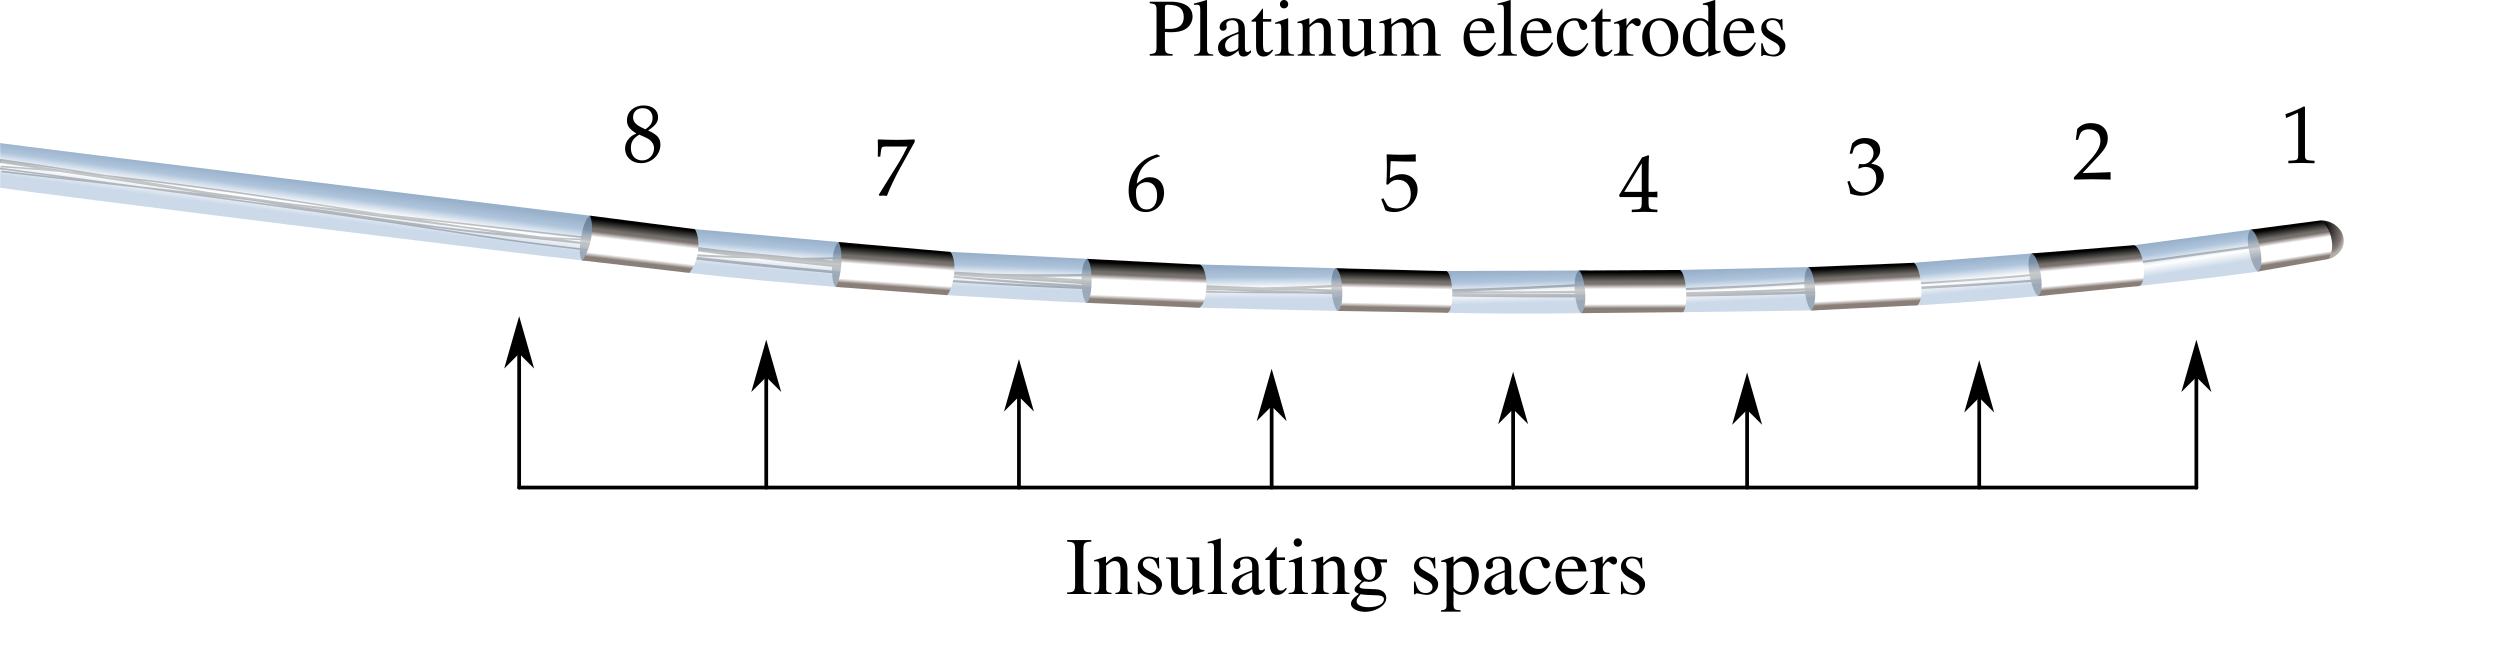
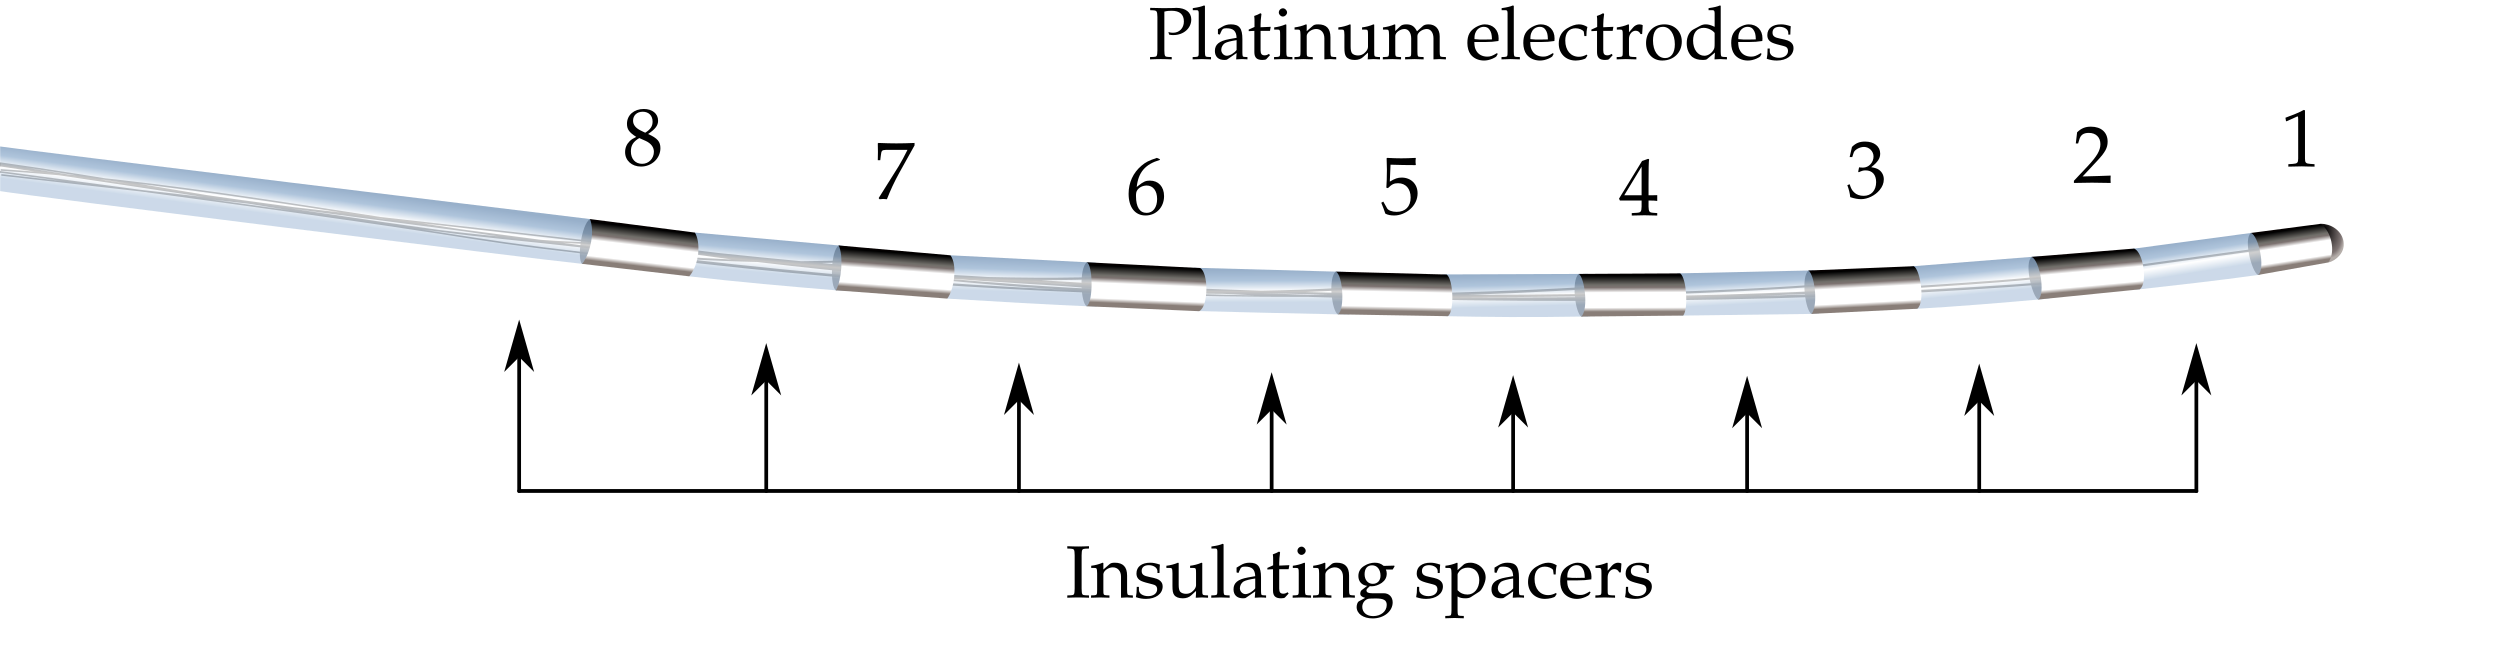
- <svg xmlns="http://www.w3.org/2000/svg" xmlns:ns2="http://www.openswatchbook.org/uri/2009/osb" xmlns:xlink="http://www.w3.org/1999/xlink" width="316.775pt" height="82.688pt" id="svg2" version="1.1">
+ <svg xmlns="http://www.w3.org/2000/svg" xmlns:ns2="http://www.openswatchbook.org/uri/2009/osb" xmlns:xlink="http://www.w3.org/1999/xlink" width="316.775pt" height="83.86pt" id="svg2" version="1.1">
  <defs id="defs4">
    <marker orient="auto" refY="0" refX="0" id="Arrow1Send" style="overflow:visible">
      <path id="path4357" d="M 0,0 5,-5 -12.5,0 5,5 0,0 Z" style="fill-rule:evenodd;stroke:#000000;stroke-width:1pt" transform="matrix(-0.2,0,0,-0.2,-1.2,0)" />
    </marker>
    <marker orient="auto" refY="0" refX="0" id="Arrow1Mend" style="overflow:visible">
      <path id="path4512" d="M 0,0 5,-5 -12.5,0 5,5 0,0 Z" style="fill-rule:evenodd;stroke:#000000;stroke-width:1pt" transform="matrix(-0.4,0,0,-0.4,-4,0)" />
    </marker>
    <marker orient="auto" refY="0" refX="0" id="Arrow1Lend" style="overflow:visible">
      <path id="path4506" d="M 0,0 5,-5 -12.5,0 5,5 0,0 Z" style="fill-rule:evenodd;stroke:#000000;stroke-width:1pt" transform="matrix(-0.8,0,0,-0.8,-10,0)" />
    </marker>
    <linearGradient id="linearGradient4208">
      <stop id="stop4222" offset="0" style="stop-color:#010000;stop-opacity:1" />
      <stop id="stop4220" offset="0.722" style="stop-color:#807675;stop-opacity:1" />
      <stop id="stop4216" offset="0.858" style="stop-color:#b6afab;stop-opacity:1" />
      <stop style="stop-color:#ada5a1;stop-opacity:1" offset="1" id="stop4212" />
    </linearGradient>
    <linearGradient xlink:href="#linearGradient4158" id="linearGradient4182" x1="89.014" y1="646.831" x2="102.036" y2="646.831" gradientUnits="userSpaceOnUse" />
    <linearGradient id="linearGradient4158" ns2:paint="solid">
      <stop style="stop-color:#363636;stop-opacity:1;" offset="0" id="stop4160" />
    </linearGradient>
    <linearGradient id="linearGradient3813" ns2:paint="gradient">
      <stop style="stop-color:#7091b6;stop-opacity:1;" offset="0" id="stop3815" />
      <stop id="stop3901" offset="0.25" style="stop-color:#90aece;stop-opacity:1;" />
      <stop id="stop3899" offset="0.5" style="stop-color:#ffffff;stop-opacity:1;" />
      <stop style="stop-color:#b8cbe0;stop-opacity:1;" offset="0.75" id="stop3905" />
      <stop style="stop-color:#b8cbe0;stop-opacity:1;" offset="1" id="stop3817" />
    </linearGradient>
    <linearGradient id="linearGradient4426" ns2:paint="gradient">
      <stop style="stop-color:#96b2d2;stop-opacity:0.822;" offset="0" id="stop4428" />
      <stop id="stop4430" offset="0.25" style="stop-color:#90adce;stop-opacity:0.63;" />
      <stop id="stop4432" offset="0.5" style="stop-color:#fbfcfd;stop-opacity:0.753;" />
      <stop style="stop-color:#b8cbe0;stop-opacity:0.651;" offset="0.75" id="stop4434" />
      <stop style="stop-color:#b8cbe0;stop-opacity:0.842;" offset="1" id="stop4436" />
    </linearGradient>
    <linearGradient id="linearGradient4439" ns2:paint="gradient">
      <stop style="stop-color:#96b2d2;stop-opacity:0.822;" offset="0" id="stop4441" />
      <stop id="stop4443" offset="0.25" style="stop-color:#90adce;stop-opacity:0.63;" />
      <stop id="stop4445" offset="0.5" style="stop-color:#fbfcfd;stop-opacity:0.753;" />
      <stop style="stop-color:#b8cbe0;stop-opacity:0.651;" offset="0.75" id="stop4447" />
      <stop style="stop-color:#b8cbe0;stop-opacity:0.842;" offset="1" id="stop4449" />
    </linearGradient>
    <linearGradient id="linearGradient4452" ns2:paint="gradient">
      <stop style="stop-color:#96b2d2;stop-opacity:0.822;" offset="0" id="stop4454" />
      <stop id="stop4456" offset="0.25" style="stop-color:#90adce;stop-opacity:0.63;" />
      <stop id="stop4458" offset="0.5" style="stop-color:#fbfcfd;stop-opacity:0.753;" />
      <stop style="stop-color:#b8cbe0;stop-opacity:0.651;" offset="0.75" id="stop4460" />
      <stop style="stop-color:#b8cbe0;stop-opacity:0.842;" offset="1" id="stop4462" />
    </linearGradient>
    <linearGradient id="linearGradient4465" ns2:paint="gradient">
      <stop style="stop-color:#96b2d2;stop-opacity:0.822;" offset="0" id="stop4467" />
      <stop id="stop4469" offset="0.25" style="stop-color:#90adce;stop-opacity:0.63;" />
      <stop id="stop4471" offset="0.5" style="stop-color:#fbfcfd;stop-opacity:0.753;" />
      <stop style="stop-color:#b8cbe0;stop-opacity:0.651;" offset="0.75" id="stop4473" />
      <stop style="stop-color:#b8cbe0;stop-opacity:0.842;" offset="1" id="stop4475" />
    </linearGradient>
    <linearGradient id="linearGradient4478" ns2:paint="gradient">
      <stop style="stop-color:#96b2d2;stop-opacity:0.822;" offset="0" id="stop4480" />
      <stop id="stop4482" offset="0.25" style="stop-color:#90adce;stop-opacity:0.63;" />
      <stop id="stop4484" offset="0.5" style="stop-color:#fbfcfd;stop-opacity:0.753;" />
      <stop style="stop-color:#b8cbe0;stop-opacity:0.651;" offset="0.75" id="stop4486" />
      <stop style="stop-color:#b8cbe0;stop-opacity:0.842;" offset="1" id="stop4488" />
    </linearGradient>
    <linearGradient id="linearGradient4491" ns2:paint="gradient">
      <stop style="stop-color:#96b2d2;stop-opacity:0.822;" offset="0" id="stop4493" />
      <stop id="stop4495" offset="0.25" style="stop-color:#90adce;stop-opacity:0.63;" />
      <stop id="stop4497" offset="0.5" style="stop-color:#fbfcfd;stop-opacity:0.753;" />
      <stop style="stop-color:#b8cbe0;stop-opacity:0.651;" offset="0.75" id="stop4499" />
      <stop style="stop-color:#b8cbe0;stop-opacity:0.842;" offset="1" id="stop4501" />
    </linearGradient>
    <linearGradient ns2:paint="gradient" id="linearGradient3911">
      <stop id="stop3913" offset="0" style="stop-color:#050000;stop-opacity:1" />
      <stop style="stop-color:#000000;stop-opacity:1" offset="0.048" id="stop3915" />
      <stop style="stop-color:#706e69;stop-opacity:1;" offset="0.263" id="stop3917" />
      <stop style="stop-color:#7d7371;stop-opacity:1;" offset="0.324" id="stop3919" />
      <stop style="stop-color:#ffffff;stop-opacity:1;" offset="0.445" id="stop3921" />
      <stop id="stop3923" offset="0.796" style="stop-color:#ffffff;stop-opacity:1;" />
      <stop style="stop-color:#897e78;stop-opacity:1;" offset="0.898" id="stop3927" />
      <stop id="stop3925" offset="1" style="stop-color:#897e78;stop-opacity:1;" />
    </linearGradient>
    <linearGradient ns2:paint="gradient" id="linearGradient4514">
      <stop id="stop4516" offset="0" style="stop-color:#050000;stop-opacity:1" />
      <stop style="stop-color:#000000;stop-opacity:1" offset="0.048" id="stop4518" />
      <stop style="stop-color:#706e69;stop-opacity:1;" offset="0.263" id="stop4520" />
      <stop style="stop-color:#7d7371;stop-opacity:1;" offset="0.324" id="stop4522" />
      <stop style="stop-color:#ffffff;stop-opacity:1;" offset="0.445" id="stop4524" />
      <stop id="stop4526" offset="0.796" style="stop-color:#ffffff;stop-opacity:1;" />
      <stop style="stop-color:#897e78;stop-opacity:1;" offset="0.898" id="stop4528" />
      <stop id="stop4530" offset="1" style="stop-color:#897e78;stop-opacity:1;" />
    </linearGradient>
    <linearGradient ns2:paint="gradient" id="linearGradient4533">
      <stop id="stop4535" offset="0" style="stop-color:#050000;stop-opacity:1" />
      <stop style="stop-color:#000000;stop-opacity:1" offset="0.048" id="stop4537" />
      <stop style="stop-color:#706e69;stop-opacity:1;" offset="0.263" id="stop4539" />
      <stop style="stop-color:#7d7371;stop-opacity:1;" offset="0.324" id="stop4541" />
      <stop style="stop-color:#ffffff;stop-opacity:1;" offset="0.445" id="stop4543" />
      <stop id="stop4545" offset="0.796" style="stop-color:#ffffff;stop-opacity:1;" />
      <stop style="stop-color:#897e78;stop-opacity:1;" offset="0.898" id="stop4547" />
      <stop id="stop4549" offset="1" style="stop-color:#897e78;stop-opacity:1;" />
    </linearGradient>
    <linearGradient ns2:paint="gradient" id="linearGradient4552">
      <stop id="stop4554" offset="0" style="stop-color:#050000;stop-opacity:1" />
      <stop style="stop-color:#000000;stop-opacity:1" offset="0.048" id="stop4556" />
      <stop style="stop-color:#706e69;stop-opacity:1;" offset="0.263" id="stop4558" />
      <stop style="stop-color:#7d7371;stop-opacity:1;" offset="0.324" id="stop4560" />
      <stop style="stop-color:#ffffff;stop-opacity:1;" offset="0.445" id="stop4562" />
      <stop id="stop4564" offset="0.796" style="stop-color:#ffffff;stop-opacity:1;" />
      <stop style="stop-color:#897e78;stop-opacity:1;" offset="0.898" id="stop4566" />
      <stop id="stop4568" offset="1" style="stop-color:#897e78;stop-opacity:1;" />
    </linearGradient>
    <linearGradient ns2:paint="gradient" id="linearGradient4571">
      <stop id="stop4573" offset="0" style="stop-color:#050000;stop-opacity:1" />
      <stop style="stop-color:#000000;stop-opacity:1" offset="0.048" id="stop4575" />
      <stop style="stop-color:#706e69;stop-opacity:1;" offset="0.263" id="stop4577" />
      <stop style="stop-color:#7d7371;stop-opacity:1;" offset="0.324" id="stop4579" />
      <stop style="stop-color:#ffffff;stop-opacity:1;" offset="0.445" id="stop4581" />
      <stop id="stop4583" offset="0.796" style="stop-color:#ffffff;stop-opacity:1;" />
      <stop style="stop-color:#897e78;stop-opacity:1;" offset="0.898" id="stop4585" />
      <stop id="stop4587" offset="1" style="stop-color:#897e78;stop-opacity:1;" />
    </linearGradient>
    <linearGradient id="linearGradient4590" ns2:paint="gradient">
      <stop style="stop-color:#96b2d2;stop-opacity:0.822;" offset="0" id="stop4592" />
      <stop id="stop4594" offset="0.25" style="stop-color:#90adce;stop-opacity:0.63;" />
      <stop id="stop4596" offset="0.5" style="stop-color:#fbfcfd;stop-opacity:0.753;" />
      <stop style="stop-color:#b8cbe0;stop-opacity:0.651;" offset="0.75" id="stop4598" />
      <stop style="stop-color:#b8cbe0;stop-opacity:0.842;" offset="1" id="stop4600" />
    </linearGradient>
    <linearGradient ns2:paint="gradient" id="linearGradient4603">
      <stop id="stop4605" offset="0" style="stop-color:#050000;stop-opacity:1" />
      <stop style="stop-color:#000000;stop-opacity:1" offset="0.048" id="stop4607" />
      <stop style="stop-color:#706e69;stop-opacity:1;" offset="0.263" id="stop4609" />
      <stop style="stop-color:#7d7371;stop-opacity:1;" offset="0.324" id="stop4611" />
      <stop style="stop-color:#ffffff;stop-opacity:1;" offset="0.445" id="stop4613" />
      <stop id="stop4615" offset="0.796" style="stop-color:#ffffff;stop-opacity:1;" />
      <stop style="stop-color:#897e78;stop-opacity:1;" offset="0.898" id="stop4617" />
      <stop id="stop4619" offset="1" style="stop-color:#897e78;stop-opacity:1;" />
    </linearGradient>
    <linearGradient ns2:paint="gradient" id="linearGradient4622">
      <stop id="stop4624" offset="0" style="stop-color:#050000;stop-opacity:1" />
      <stop style="stop-color:#000000;stop-opacity:1" offset="0.048" id="stop4626" />
      <stop style="stop-color:#706e69;stop-opacity:1;" offset="0.263" id="stop4628" />
      <stop style="stop-color:#7d7371;stop-opacity:1;" offset="0.324" id="stop4630" />
      <stop style="stop-color:#ffffff;stop-opacity:1;" offset="0.445" id="stop4632" />
      <stop id="stop4634" offset="0.796" style="stop-color:#ffffff;stop-opacity:1;" />
      <stop style="stop-color:#897e78;stop-opacity:1;" offset="0.898" id="stop4636" />
      <stop id="stop4638" offset="1" style="stop-color:#897e78;stop-opacity:1;" />
    </linearGradient>
    <linearGradient ns2:paint="gradient" id="linearGradient4641">
      <stop id="stop4643" offset="0" style="stop-color:#050000;stop-opacity:1" />
      <stop style="stop-color:#000000;stop-opacity:1" offset="0.048" id="stop4645" />
      <stop style="stop-color:#706e69;stop-opacity:1;" offset="0.263" id="stop4647" />
      <stop style="stop-color:#7d7371;stop-opacity:1;" offset="0.324" id="stop4649" />
      <stop style="stop-color:#ffffff;stop-opacity:1;" offset="0.445" id="stop4651" />
      <stop id="stop4653" offset="0.796" style="stop-color:#ffffff;stop-opacity:1;" />
      <stop style="stop-color:#897e78;stop-opacity:1;" offset="0.898" id="stop4655" />
      <stop id="stop4657" offset="1" style="stop-color:#897e78;stop-opacity:1;" />
    </linearGradient>
    <linearGradient id="linearGradient4660" ns2:paint="gradient">
      <stop style="stop-color:#96b2d2;stop-opacity:0.822;" offset="0" id="stop4662" />
      <stop id="stop4664" offset="0.25" style="stop-color:#90adce;stop-opacity:0.63;" />
      <stop id="stop4666" offset="0.5" style="stop-color:#fbfcfd;stop-opacity:0.753;" />
      <stop style="stop-color:#b8cbe0;stop-opacity:0.651;" offset="0.75" id="stop4668" />
      <stop style="stop-color:#b8cbe0;stop-opacity:0.842;" offset="1" id="stop4670" />
    </linearGradient>
    <linearGradient id="linearGradient4673" ns2:paint="gradient">
      <stop style="stop-color:#96b2d2;stop-opacity:0.822;" offset="0" id="stop4675" />
      <stop id="stop4677" offset="0.25" style="stop-color:#90adce;stop-opacity:0.63;" />
      <stop id="stop4679" offset="0.5" style="stop-color:#fbfcfd;stop-opacity:0.753;" />
      <stop style="stop-color:#b8cbe0;stop-opacity:0.651;" offset="0.75" id="stop4681" />
      <stop style="stop-color:#b8cbe0;stop-opacity:0.842;" offset="1" id="stop4683" />
    </linearGradient>
    <linearGradient id="linearGradient4686" ns2:paint="gradient">
      <stop style="stop-color:#96b2d2;stop-opacity:0.822;" offset="0" id="stop4688" />
      <stop id="stop4690" offset="0.25" style="stop-color:#90adce;stop-opacity:0.63;" />
      <stop id="stop4692" offset="0.5" style="stop-color:#fbfcfd;stop-opacity:0.753;" />
      <stop style="stop-color:#b8cbe0;stop-opacity:0.651;" offset="0.75" id="stop4694" />
      <stop style="stop-color:#b8cbe0;stop-opacity:0.842;" offset="1" id="stop4696" />
    </linearGradient>
    <linearGradient id="linearGradient4699" ns2:paint="gradient">
      <stop style="stop-color:#96b2d2;stop-opacity:0.822;" offset="0" id="stop4701" />
      <stop id="stop4703" offset="0.25" style="stop-color:#90adce;stop-opacity:0.63;" />
      <stop id="stop4705" offset="0.5" style="stop-color:#fbfcfd;stop-opacity:0.753;" />
      <stop style="stop-color:#b8cbe0;stop-opacity:0.651;" offset="0.75" id="stop4707" />
      <stop style="stop-color:#b8cbe0;stop-opacity:0.842;" offset="1" id="stop4709" />
    </linearGradient>
    <linearGradient id="linearGradient4712" ns2:paint="gradient">
      <stop style="stop-color:#96b2d2;stop-opacity:0.822;" offset="0" id="stop4714" />
      <stop id="stop4716" offset="0.25" style="stop-color:#90adce;stop-opacity:0.63;" />
      <stop id="stop4718" offset="0.5" style="stop-color:#fbfcfd;stop-opacity:0.753;" />
      <stop style="stop-color:#b8cbe0;stop-opacity:0.651;" offset="0.75" id="stop4720" />
      <stop style="stop-color:#b8cbe0;stop-opacity:0.842;" offset="1" id="stop4722" />
    </linearGradient>
    <linearGradient id="linearGradient4725" ns2:paint="gradient">
      <stop style="stop-color:#96b2d2;stop-opacity:0.822;" offset="0" id="stop4727" />
      <stop id="stop4729" offset="0.25" style="stop-color:#90adce;stop-opacity:0.63;" />
      <stop id="stop4731" offset="0.5" style="stop-color:#fbfcfd;stop-opacity:0.753;" />
      <stop style="stop-color:#b8cbe0;stop-opacity:0.651;" offset="0.75" id="stop4733" />
      <stop style="stop-color:#b8cbe0;stop-opacity:0.842;" offset="1" id="stop4735" />
    </linearGradient>
    <linearGradient xlink:href="#linearGradient4158" id="linearGradient4284" gradientUnits="userSpaceOnUse" gradientTransform="translate(97.96726,-221.2507)" x1="89.014" y1="646.831" x2="102.036" y2="646.831" />
    <linearGradient xlink:href="#linearGradient3813" id="linearGradient4286" gradientUnits="userSpaceOnUse" gradientTransform="translate(97.96726,-221.2507)" x1="155.832" y1="596.522" x2="167.53" y2="614.29" />
    <linearGradient xlink:href="#linearGradient3813" id="linearGradient4288" gradientUnits="userSpaceOnUse" gradientTransform="translate(97.96726,-221.2507)" x1="246.212" y1="536.044" x2="258.588" y2="552.72" />
    <linearGradient xlink:href="#linearGradient3813" id="linearGradient4290" gradientUnits="userSpaceOnUse" gradientTransform="translate(97.96726,-221.2507)" x1="332.441" y1="473.617" x2="345.183" y2="489.396" />
    <linearGradient xlink:href="#linearGradient3813" id="linearGradient4292" gradientUnits="userSpaceOnUse" gradientTransform="translate(97.96726,-221.2507)" x1="416.954" y1="408.567" x2="430.06" y2="424.043" />
    <linearGradient xlink:href="#linearGradient3813" id="linearGradient4294" gradientUnits="userSpaceOnUse" gradientTransform="translate(97.96726,-221.2507)" x1="491.907" y1="347.173" x2="505.392" y2="362.219" />
    <linearGradient xlink:href="#linearGradient3813" id="linearGradient4296" gradientUnits="userSpaceOnUse" gradientTransform="translate(97.96726,-221.2507)" x1="566.55" y1="281.071" x2="580.972" y2="295.563" />
    <linearGradient xlink:href="#linearGradient3813" id="linearGradient4298" gradientUnits="userSpaceOnUse" gradientTransform="translate(97.96726,-221.2507)" x1="72.094" y1="647.772" x2="82.875" y2="665.858" />
    <linearGradient xlink:href="#linearGradient3911" id="linearGradient4300" gradientUnits="userSpaceOnUse" gradientTransform="translate(97.96726,-221.2507)" x1="109.403" y1="625.632" x2="120.426" y2="643.752" />
    <linearGradient xlink:href="#linearGradient3911" id="linearGradient4302" gradientUnits="userSpaceOnUse" gradientTransform="translate(97.96726,-221.2507)" x1="201.978" y1="566.431" x2="213.666" y2="583.672" />
    <linearGradient xlink:href="#linearGradient3911" id="linearGradient4304" gradientUnits="userSpaceOnUse" gradientTransform="translate(97.96726,-221.2507)" x1="290.608" y1="504.406" x2="302.731" y2="520.982" />
    <linearGradient xlink:href="#linearGradient3911" id="linearGradient4306" gradientUnits="userSpaceOnUse" gradientTransform="translate(97.96726,-221.2507)" x1="375.879" y1="440.843" x2="387.941" y2="456.615" />
    <linearGradient xlink:href="#linearGradient3911" id="linearGradient4308" gradientUnits="userSpaceOnUse" gradientTransform="translate(97.96726,-221.2507)" x1="530.573" y1="314.083" x2="544.172" y2="329.199" />
    <linearGradient xlink:href="#linearGradient3813" id="linearGradient4310" gradientUnits="userSpaceOnUse" gradientTransform="translate(97.96726,-221.2507)" x1="634.738" y1="213.755" x2="649.666" y2="226.925" />
    <linearGradient xlink:href="#linearGradient3911" id="linearGradient4312" gradientUnits="userSpaceOnUse" gradientTransform="translate(97.96726,-221.2507)" x1="602.997" y1="246.251" x2="616.858" y2="260.387" />
    <radialGradient xlink:href="#linearGradient4208" id="radialGradient4314" gradientUnits="userSpaceOnUse" gradientTransform="matrix(1.650862,0.5473427,-0.7362564,0.3785827,-536.8136,-450.3512)" cx="778.039" cy="-41.216" fx="778.039" fy="-41.216" r="7.852" />
    <linearGradient xlink:href="#linearGradient3911" id="linearGradient4316" gradientUnits="userSpaceOnUse" gradientTransform="translate(97.96726,-221.2507)" x1="662.874" y1="183.627" x2="677.223" y2="196.388" />
    <linearGradient xlink:href="#linearGradient3911" id="linearGradient4318" gradientUnits="userSpaceOnUse" gradientTransform="translate(97.96726,-221.2507)" x1="455.941" y1="377.018" x2="468.495" y2="392.611" />
    <linearGradient xlink:href="#linearGradient3813" id="linearGradient4320" gradientUnits="userSpaceOnUse" gradientTransform="translate(97.96726,-221.2507)" x1="-317.479" y1="801.061" x2="-311.446" y2="821.54" />
    <linearGradient xlink:href="#linearGradient3813" id="linearGradient4322" gradientUnits="userSpaceOnUse" gradientTransform="translate(97.96726,-221.2507)" x1="-231.022" y1="773.877" x2="-224.474" y2="793.45" />
    <linearGradient xlink:href="#linearGradient3813" id="linearGradient4324" gradientUnits="userSpaceOnUse" gradientTransform="translate(97.96726,-221.2507)" x1="-130.683" y1="739.326" x2="-123.604" y2="759.228" />
    <linearGradient xlink:href="#linearGradient3813" id="linearGradient4326" gradientUnits="userSpaceOnUse" gradientTransform="translate(97.96726,-221.2507)" x1="-69.718" y1="715.972" x2="-61.524" y2="735.076" />
    <linearGradient xlink:href="#linearGradient3813" id="linearGradient4328" gradientUnits="userSpaceOnUse" gradientTransform="translate(97.96726,-221.2507)" x1="-17.434" y1="692.948" x2="-8.107" y2="711.791" />
    <linearGradient xlink:href="#linearGradient3813" id="linearGradient4330" gradientUnits="userSpaceOnUse" gradientTransform="translate(97.96726,-221.2507)" x1="30.39" y1="669.922" x2="39.776" y2="688.916" />
    <linearGradient xlink:href="#linearGradient3813" id="linearGradient4389" gradientUnits="userSpaceOnUse" gradientTransform="matrix(0.1767919,-0.2208492,0.2208492,0.1767919,21.27101,208.7066)" x1="-231.022" y1="773.877" x2="-224.474" y2="793.45" />
    <linearGradient xlink:href="#linearGradient3813" id="linearGradient4392" gradientUnits="userSpaceOnUse" gradientTransform="matrix(0.1767919,-0.2208492,0.2208492,0.1767919,21.27101,208.7066)" x1="-317.479" y1="801.061" x2="-311.446" y2="821.54" />
    <marker orient="auto" refY="0" refX="0" id="Arrow1Mend-9" style="overflow:visible">
      <path id="path4512-5" d="M 0,0 5,-5 -12.5,0 5,5 0,0 Z" style="fill-rule:evenodd;stroke:#000000;stroke-width:1pt" transform="matrix(-0.4,0,0,-0.4,-4,0)" />
    </marker>
    <linearGradient xlink:href="#linearGradient3813" id="linearGradient4090" gradientUnits="userSpaceOnUse" gradientTransform="matrix(0.1767919,-0.2208492,0.2208492,0.1767919,21.27101,208.7066)" x1="-130.683" y1="739.326" x2="-123.604" y2="759.228" />
    <linearGradient xlink:href="#linearGradient3813" id="linearGradient4092" gradientUnits="userSpaceOnUse" gradientTransform="matrix(0.1767919,-0.2208492,0.2208492,0.1767919,21.27101,208.7066)" x1="-69.718" y1="715.972" x2="-61.524" y2="735.076" />
    <linearGradient xlink:href="#linearGradient3813" id="linearGradient4094" gradientUnits="userSpaceOnUse" gradientTransform="matrix(0.1767919,-0.2208492,0.2208492,0.1767919,21.27101,208.7066)" x1="-16.974" y1="692.734" x2="-8.107" y2="711.791" />
    <linearGradient xlink:href="#linearGradient3813" id="linearGradient4096" gradientUnits="userSpaceOnUse" gradientTransform="matrix(0.1767919,-0.2208492,0.2208492,0.1767919,21.27101,208.7066)" x1="30.39" y1="669.922" x2="39.776" y2="688.916" />
    <linearGradient xlink:href="#linearGradient3911" id="linearGradient3297" gradientUnits="userSpaceOnUse" gradientTransform="matrix(0.1959069,0.1429309,-0.1568254,0.1785498,196.1257,108.6244)" x1="455.941" y1="377.018" x2="468.495" y2="392.611" />
    <linearGradient xlink:href="#linearGradient3911" id="linearGradient3300" gradientUnits="userSpaceOnUse" gradientTransform="matrix(0.1959069,0.1429309,-0.1568254,0.1785498,196.1257,108.6244)" x1="662.874" y1="183.627" x2="677.223" y2="196.388" />
    <radialGradient xlink:href="#linearGradient4208" id="radialGradient3303" gradientUnits="userSpaceOnUse" gradientTransform="matrix(0.1151366,0.4710623,-0.2870639,0.05828183,199.5219,-127.8673)" cx="778.039" cy="-41.216" fx="778.039" fy="-41.216" r="7.852" />
    <linearGradient xlink:href="#linearGradient3911" id="linearGradient3306" gradientUnits="userSpaceOnUse" gradientTransform="matrix(0.1959069,0.1429309,-0.1568254,0.1785498,196.1257,108.6244)" x1="602.997" y1="246.251" x2="616.858" y2="260.387" />
    <linearGradient xlink:href="#linearGradient3813" id="linearGradient3309" gradientUnits="userSpaceOnUse" gradientTransform="matrix(0.1959069,0.1429309,-0.1568254,0.1785498,196.1257,108.6244)" x1="634.738" y1="213.755" x2="649.666" y2="226.925" />
    <linearGradient xlink:href="#linearGradient3911" id="linearGradient3312" gradientUnits="userSpaceOnUse" gradientTransform="matrix(0.1959069,0.1429309,-0.1568254,0.1785498,196.1257,108.6244)" x1="530.573" y1="314.083" x2="544.172" y2="329.199" />
    <linearGradient xlink:href="#linearGradient3911" id="linearGradient3315" gradientUnits="userSpaceOnUse" gradientTransform="matrix(0.1959069,0.1429309,-0.1568254,0.1785498,196.1257,108.6244)" x1="375.879" y1="440.843" x2="387.941" y2="456.615" />
    <linearGradient xlink:href="#linearGradient3911" id="linearGradient3318" gradientUnits="userSpaceOnUse" gradientTransform="matrix(0.1959069,0.1429309,-0.1568254,0.1785498,196.1257,108.6244)" x1="290.608" y1="504.406" x2="302.731" y2="520.982" />
    <linearGradient xlink:href="#linearGradient3911" id="linearGradient3321" gradientUnits="userSpaceOnUse" gradientTransform="matrix(0.1959069,0.1429309,-0.1568254,0.1785498,196.1257,108.6244)" x1="201.978" y1="566.431" x2="213.666" y2="583.672" />
    <linearGradient xlink:href="#linearGradient3813" id="linearGradient3324" gradientUnits="userSpaceOnUse" gradientTransform="matrix(0.1959069,0.1429309,-0.1568254,0.1785498,196.1257,108.6244)" x1="155.832" y1="596.522" x2="167.53" y2="614.29" />
    <linearGradient xlink:href="#linearGradient3911" id="linearGradient3327" gradientUnits="userSpaceOnUse" gradientTransform="matrix(0.1959069,0.1429309,-0.1568254,0.1785498,196.1257,108.6244)" x1="109.403" y1="625.632" x2="120.426" y2="643.752" />
    <linearGradient xlink:href="#linearGradient3813" id="linearGradient3330" gradientUnits="userSpaceOnUse" gradientTransform="matrix(0.1959069,0.1429309,-0.1568254,0.1785498,196.1257,108.6244)" x1="-22.339" y1="704.768" x2="-11.521" y2="723.24" />
    <linearGradient xlink:href="#linearGradient3813" id="linearGradient3333" gradientUnits="userSpaceOnUse" gradientTransform="matrix(0.1959069,0.1429309,-0.1568254,0.1785498,196.1257,108.6244)" x1="566.55" y1="281.071" x2="580.972" y2="295.563" />
    <linearGradient xlink:href="#linearGradient3813" id="linearGradient3336" gradientUnits="userSpaceOnUse" gradientTransform="matrix(0.1959069,0.1429309,-0.1568254,0.1785498,196.1257,108.6244)" x1="491.907" y1="347.173" x2="505.392" y2="362.219" />
    <linearGradient xlink:href="#linearGradient3813" id="linearGradient3339" gradientUnits="userSpaceOnUse" gradientTransform="matrix(0.1959069,0.1429309,-0.1568254,0.1785498,196.1257,108.6244)" x1="416.954" y1="408.567" x2="430.06" y2="424.043" />
    <linearGradient xlink:href="#linearGradient3813" id="linearGradient3342" gradientUnits="userSpaceOnUse" gradientTransform="matrix(0.1959069,0.1429309,-0.1568254,0.1785498,196.1257,108.6244)" x1="332.441" y1="473.617" x2="345.183" y2="489.396" />
    <linearGradient xlink:href="#linearGradient3813" id="linearGradient3345" gradientUnits="userSpaceOnUse" gradientTransform="matrix(0.1959069,0.1429309,-0.1568254,0.1785498,196.1257,108.6244)" x1="246.212" y1="536.044" x2="258.588" y2="552.72" />
  </defs>
-   <g id="layer1" transform="translate(-59.62265,-193.2787)">
+   <g id="layer1" transform="translate(-59.62265,-192.7024)">
    <g id="g4461" transform="matrix(1.564673,0,0,1.564673,-18.44125,-138.3216)">
      <path id="path3929-7-2-6-6-2-7" d="m 140.452,238.066 c -0.9,0.605 -0.932,4.539 -0.297,4.845 l 0.937,-0.245 -0.19,-4.46 z" style="fill:#515151;fill-opacity:1;stroke:none" />
      <path id="path3929-7-2-6-6-2" d="m 167.251,239.882 c -0.877,0.632 -0.661,4.462 -0.015,4.749 l 0.881,-0.326 -0.287,-4.23 z" style="fill:#515151;fill-opacity:1;stroke:none" />
      <path id="path3929-7-2-6-6" d="m 194.123,240.892 c -0.861,0.651 -0.418,4.337 0.235,4.61 l 0.963,-0.345 -0.663,-4.017 z" style="fill:#515151;fill-opacity:1;stroke:none" />
      <path id="path3929-7-2-6" d="m 220.368,241.137 c -0.861,0.651 -0.367,4.332 0.285,4.605 l 0.962,-0.34 -0.663,-4.017 z" style="fill:#515151;fill-opacity:1;stroke:none" />
      <path id="path3929-7-2" d="m 245.169,240.77 c -0.861,0.651 -0.325,4.413 0.327,4.685 l 0.913,-0.425 -0.663,-4.017 z" style="fill:#515151;fill-opacity:1;stroke:none" />
      <path id="path3929-7" d="m 269.272,239.293 c -0.861,0.651 0.058,4.337 0.71,4.61 l 1.256,-0.863 -1.248,-3.591 z" style="fill:#515151;fill-opacity:1;stroke:none" />
      <path id="path3929" d="m 292.942,236.717 c -0.861,0.651 0.111,4.26 0.763,4.532 l 0.979,-0.434 -1,-3.941 z" style="fill:#515151;fill-opacity:1;stroke:none" />
      <path style="color:#000000;font-style:normal;font-variant:normal;font-weight:normal;font-stretch:normal;font-size:medium;line-height:normal;font-family:Sans;-inkscape-font-specification:Sans;text-indent:0;text-align:start;text-decoration:none;text-decoration-line:none;letter-spacing:normal;word-spacing:normal;text-transform:none;direction:ltr;block-progression:tb;writing-mode:lr-tb;baseline-shift:baseline;text-anchor:start;display:inline;overflow:visible;visibility:visible;opacity:1;fill:#373737;fill-opacity:1;stroke:none;stroke-width:0.283;marker:none;enable-background:accumulate" d="m 115.482,237.098 0,0.743 c 3.318,0.451 6.717,0.889 10.232,1.293 1.054,0.145 2.111,0.305 3.163,0.44 -4.303,-0.18 -8.627,-0.487 -12.983,-0.963 -0.136,-0.018 -0.273,-0.039 -0.413,-0.055 l 0,0.248 c 0.402,0.047 0.807,0.095 1.21,0.138 23.768,3.095 49.433,4.694 74.21,4.676 0.055,0.002 0.11,-0.002 0.165,0 0.046,-5e-5 0.091,5e-5 0.138,0 30.605,0.914 61.024,0.411 84.745,-1.815 l -0.028,-0.22 c -10.78,1.012 -23.199,1.573 -36.142,1.925 8.692,-0.318 17.351,-0.802 25.883,-1.458 10.715,-0.824 21.218,-2.597 31.384,-3.851 l -0.028,-0.248 c -10.174,1.255 -20.685,3.056 -31.384,3.878 -19.29,1.483 -39.129,1.977 -58.752,1.815 17.074,0.062 33.21,-0.468 46.979,-1.76 l -0.027,-0.22 c -13.312,1.249 -28.905,1.754 -45.357,1.733 7.143,-0.249 14.169,-0.618 20.932,-1.183 l -0.028,-0.248 c -9.503,0.793 -19.538,1.172 -29.733,1.348 -2.876,-0.041 -5.831,-0.145 -8.747,-0.22 4.212,-0.171 8.339,-0.434 12.267,-0.853 l -0.028,-0.248 c -5.393,0.575 -11.148,0.847 -17.053,0.963 -7.901,-0.255 -15.789,-0.628 -23.765,-1.128 4.754,-0.025 9.421,-0.188 13.863,-0.605 l -0.027,-0.22 c -6.196,0.582 -12.837,0.629 -19.611,0.468 -2.42,-0.169 -4.854,-0.249 -7.261,-0.44 -3.618,-0.287 -7.073,-0.737 -10.645,-1.073 3.456,-0.064 6.87,-0.207 10.232,-0.523 l -0.028,-0.248 c -4.08,0.383 -8.244,0.562 -12.46,0.578 -2.956,-0.287 -5.95,-0.56 -8.857,-0.88 -0.898,-0.104 -1.806,-0.223 -2.696,-0.33 -2.268,-0.319 -4.442,-0.676 -6.684,-1.018 1.384,0.099 2.771,0.258 4.153,0.33 l 0,-0.22 c -2.271,-0.119 -4.547,-0.354 -6.821,-0.55 z m 8.472,2.42 c 2.583,0.177 5.145,0.265 7.702,0.33 4.956,0.591 9.871,1.129 14.715,1.458 6.478,0.633 12.958,1.251 19.309,1.568 -14.131,-0.616 -28.142,-1.775 -41.726,-3.356 z m 26.46,1.98 c 3.45,0.266 6.964,0.49 10.48,0.715 0.909,0.061 1.782,0.107 2.696,0.165 2.241,0.136 4.398,0.348 6.656,0.468 -6.512,-0.238 -13.136,-0.753 -19.831,-1.348 z m 10.837,0.468 c 1.592,0.102 3.165,0.238 4.758,0.33 -0.474,-0.029 -0.957,-0.053 -1.43,-0.083 -1.12,-0.067 -2.213,-0.176 -3.328,-0.248 z m 14.798,1.238 c 1.857,0.033 3.703,0.086 5.529,0.082 0.104,-1.9e-4 0.227,2.9e-4 0.33,0 0.401,0.016 0.781,0.04 1.183,0.055 0.765,0.03 1.488,0.083 2.255,0.11 -3.095,-0.029 -6.184,-0.167 -9.297,-0.248 z m 10.04,0 c 2.399,0.077 4.773,0.111 7.151,0.165 -0.65,0.003 -1.302,0.027 -1.953,0.027 -0.009,2e-5 -0.018,-2e-5 -0.027,0 -0.018,-5.1e-4 -0.037,5.4e-4 -0.055,0 -1.713,-0.051 -3.404,-0.13 -5.116,-0.193 z" id="path4212-2" />
      <path id="path3929-7-2-6-6-2-7-9" d="m 113.601,235.215 c -0.949,0.54 -1.44,4.489 -0.833,4.839 l 0.843,-0.143 0.425,-4.423 z" style="fill:#515151;fill-opacity:1;stroke:none" />
      <g style="opacity:1" transform="matrix(0,0.8084694,-0.8870619,0,381.2613,91.42744)" id="g4295">
        <path id="path3441-4-9-0" style="fill:none;stroke:#373737;stroke-width:0.214;stroke-linecap:butt;stroke-linejoin:miter;stroke-miterlimit:4;stroke-dasharray:none;stroke-opacity:1" d="m 182.723,299.868 c -3.189,24.721 -1.128,4.598 -11.175,73.672 m 10.466,-74.456 c -3.076,24.772 -8.959,49.435 -10.725,74.378 m 10.725,-74.378 c -3.706,24.617 -6.636,47.92 -11.477,74.456 M 181.887,299.868 c -3.076,24.772 0.127,5.17 -11.175,73.672 m 10.466,-74.456 -9.228,74.316 m 9.228,-74.316 c -0.562,23.595 -6.938,49.368 -10.796,74.456" />
      </g>
      <path id="path4114" d="m 49.909,227.377 c 1.89,0.313 60.032,7.407 63.698,7.839 l 0.424,0.342 -0.36,3.746 -0.896,0.749 c -4.527,-0.44 -59.868,-7.343 -62.866,-7.856 z" style="opacity:0.72;fill:url(#linearGradient3330);fill-opacity:1;stroke:none" />
      <path id="path3867" d="m 124.926,236.674 -0.61,4.726 c 5.357,0.619 10.613,1.078 15.838,1.51 0.353,0.029 0.686,0.048 1.039,0.077 l 0.198,-4.839 -0.94,-0.083 z" style="opacity:0.72;fill:url(#linearGradient3324);fill-opacity:1;stroke:none" />
      <path id="path3770" d="m 113.601,235.215 c 0.517,1.409 0.07,3.548 -0.833,4.839 l 11.547,1.346 c 1.094,-1.298 1.258,-3.646 0.61,-4.726 z" style="fill:url(#linearGradient3327);fill-opacity:1;stroke:none" />
      <path id="path3869" d="m 152.515,239.126 -0.355,4.677 c 5.391,0.334 10.779,0.648 16.157,0.875 l -0.076,-4.746 z" style="opacity:0.72;fill:url(#linearGradient3345);fill-opacity:1;stroke:none" />
      <path id="path3772" d="m 140.452,238.066 c 0.524,1.138 0.314,3.721 -0.297,4.845 l 12.017,0.893 c 0.762,-0.988 1.118,-3.674 0.344,-4.677 z" style="fill:url(#linearGradient3321);fill-opacity:1;stroke:none" />
      <path id="path3871" d="m 178.781,240.469 0.016,4.669 c 5.185,0.139 10.438,0.265 15.568,0.364 0.44,0.008 0.788,0.012 1.228,0.02 l -0.456,-4.604 -1.017,-0.027 z" style="opacity:0.72;fill:url(#linearGradient3342);fill-opacity:1;stroke:none" />
      <path id="path3774" d="m 167.248,239.881 c 0.635,0.287 0.726,4.184 -0.013,4.749 l 12.135,0.533 c 1.038,-0.506 1.014,-4.167 0.114,-4.659 z" style="fill:url(#linearGradient3318);fill-opacity:1;stroke:none" />
      <path id="path3873" d="m 205.672,241.194 0.18,4.503 c 4.433,0.097 9.308,0.146 14.801,0.045 0.397,-0.006 0.529,10e-5 0.935,-0.008 l -0.226,-4.6 -0.992,0.005 z" style="opacity:0.72;fill:url(#linearGradient3339);fill-opacity:1;stroke:none" />
      <path id="path3776" d="m 194.121,240.891 c 0.758,0.307 1.024,4.051 0.237,4.611 l 11.863,0.2 c 0.709,-0.41 0.628,-3.948 -0.121,-4.498 z" style="fill:url(#linearGradient3315);fill-opacity:1;stroke:none" />
      <path id="path3875" d="m 230.988,241.081 0.239,4.56 14.27,-0.186 0.796,-0.039 -0.579,-4.669 -0.544,0.022 z" style="opacity:0.72;fill:url(#linearGradient3336);fill-opacity:1;stroke:none" />
      <path id="path3877" d="m 256.28,240.32 0.288,4.601 c 4.716,-0.264 9.637,-0.672 14.629,-1.128 l -0.973,-4.574 z" style="opacity:0.72;fill:url(#linearGradient3333);fill-opacity:1;stroke:none" />
      <path id="path3780" d="m 245.169,240.77 c 0.657,0.498 1.074,3.72 0.327,4.685 l 11.42,-0.556 c 0.886,-0.744 0.295,-4.257 -0.381,-4.594 z" style="fill:url(#linearGradient3312);fill-opacity:1;stroke:none" />
      <path id="path3879" d="m 279.506,238.674 0.987,4.173 c 4.279,-0.483 8.818,-0.978 13.218,-1.598 0.411,-0.058 0.556,-0.313 0.787,-0.486 l -0.813,-3.889 -0.749,-0.16 -12.606,1.689 z" style="opacity:0.72;fill:url(#linearGradient3309);fill-opacity:1;stroke:none" />
      <path id="path3782" d="m 269.266,239.296 c 0.867,0.406 1.5,3.954 0.714,4.608 l 10.958,-1.102 c 0.864,-0.644 0.409,-3.965 -0.607,-4.403 z" style="fill:url(#linearGradient3306);fill-opacity:1;stroke:none" />
      <path style="fill:url(#radialGradient3303);fill-opacity:1" id="path4198" d="m 300.47,235.726 c 0.537,-0.006 1.111,0.166 1.575,0.504 1.014,0.74 1.216,2.047 0.451,2.918 -0.311,0.354 -0.731,0.654 -1.192,0.75 z" />
      <path id="path3784" d="m 292.936,236.714 c 0.837,0.29 1.598,3.864 0.775,4.534 l 7.592,-1.35 c 0.837,-1.171 0.286,-3.439 -0.833,-4.172 z" style="fill:url(#linearGradient3300);fill-opacity:1;stroke:none" />
      <path id="path3778" d="m 220.367,241.138 c 0.605,0.382 1.07,3.708 0.287,4.604 l 10.98,-0.105 c 0.577,-0.712 0.377,-4.036 -0.321,-4.558 z" style="fill:url(#linearGradient3297);fill-opacity:1;stroke:none" />
-       <text id="text4370" y="217.941" x="173.895" style="font-style:normal;font-variant:normal;font-weight:normal;font-stretch:normal;font-size:8.802px;line-height:125%;font-family:'Nimbus Roman No9 L';-inkscape-font-specification:'Nimbus Roman No9 L';letter-spacing:0px;word-spacing:0px;fill:#000000;fill-opacity:1;stroke:none" xml:space="preserve">
+       <text id="text4370" y="217.941" x="173.895" style="font-style:normal;font-variant:normal;font-weight:500;font-stretch:normal;font-size:7.989px;line-height:125%;font-family:'Palladio URW';-inkscape-font-specification:'Palladio URW Medium';letter-spacing:0px;word-spacing:0px;fill:#000000;fill-opacity:1;stroke:none;" xml:space="preserve">
        <tspan y="217.941" x="173.895" id="tspan4372">Platinum electrodes</tspan>
      </text>
-       <text id="text4370-5" y="276.069" x="164.959" style="font-style:normal;font-variant:normal;font-weight:normal;font-stretch:normal;font-size:8.802px;line-height:125%;font-family:'Nimbus Roman No9 L';-inkscape-font-specification:'Nimbus Roman No9 L';letter-spacing:0px;word-spacing:0px;fill:#000000;fill-opacity:1;stroke:none" xml:space="preserve">
+       <text id="text4370-5" y="276.069" x="164.959" style="font-style:normal;font-variant:normal;font-weight:500;font-stretch:normal;font-size:7.989px;line-height:125%;font-family:'Palladio URW';-inkscape-font-specification:'Palladio URW Medium';letter-spacing:0px;word-spacing:0px;fill:#000000;fill-opacity:1;stroke:none;" xml:space="preserve">
        <tspan y="276.069" x="164.959" id="tspan4372-2">Insulating spacers</tspan>
      </text>
      <path style="color:#000000;font-style:normal;font-variant:normal;font-weight:normal;font-stretch:normal;font-size:medium;line-height:normal;font-family:Sans;-inkscape-font-specification:Sans;text-indent:0;text-align:start;text-decoration:none;text-decoration-line:none;letter-spacing:normal;word-spacing:normal;text-transform:none;direction:ltr;block-progression:tb;writing-mode:lr-tb;baseline-shift:baseline;text-anchor:start;display:inline;overflow:visible;visibility:visible;fill:#000000;fill-opacity:1;stroke:none;stroke-width:0.5;marker:none;enable-background:accumulate" d="m 105.897,247.62 a 0.202,0.202 0 0 0 -0.101,0.076 0.202,0.202 0 0 0 -0.025,0.025 0.202,0.202 0 0 0 -0.025,0.101 l 0,16.75 a 0.202,0.202 0 0 0 0.025,0.101 0.202,0.202 0 0 0 0.025,0.051 0.202,0.202 0 0 0 0.126,0.051 0.202,0.202 0 0 0 0.076,0 0.202,0.202 0 0 0 0.076,-0.025 0.202,0.202 0 0 0 0.076,-0.177 l 0,-16.75 a 0.202,0.202 0 0 0 0,-0.025 0.202,0.202 0 0 0 -0.025,-0.076 0.202,0.202 0 0 0 -0.076,-0.076 0.202,0.202 0 0 0 -0.076,-0.025 0.202,0.202 0 0 0 -0.076,0 z" id="path6031" />
      <path style="fill:#000000;fill-opacity:1;fill-rule:evenodd;stroke:none" d="m 105.948,250.108 1.617,1.617 -1.617,-5.659 -1.617,5.659 1.617,-1.617 z" id="path6099" />
      <path style="color:#000000;font-style:normal;font-variant:normal;font-weight:normal;font-stretch:normal;font-size:medium;line-height:normal;font-family:Sans;-inkscape-font-specification:Sans;text-indent:0;text-align:start;text-decoration:none;text-decoration-line:none;letter-spacing:normal;word-spacing:normal;text-transform:none;direction:ltr;block-progression:tb;writing-mode:lr-tb;baseline-shift:baseline;text-anchor:start;display:inline;overflow:visible;visibility:visible;fill:#000000;fill-opacity:1;stroke:none;stroke-width:0.5;marker:none;enable-background:accumulate" d="m 132.602,250.147 a 0.202,0.202 0 0 0 -0.025,0.025 0.202,0.202 0 0 0 -0.076,0.025 0.202,0.202 0 0 0 -0.076,0.177 l 0,14.199 a 0.202,0.202 0 0 0 0.025,0.101 0.202,0.202 0 0 0 0.025,0.051 0.202,0.202 0 0 0 0.126,0.051 0.202,0.202 0 0 0 0.076,0 0.202,0.202 0 0 0 0.076,-0.025 0.202,0.202 0 0 0 0.076,-0.177 l 0,-14.199 a 0.202,0.202 0 0 0 -0.025,-0.101 0.202,0.202 0 0 0 -0.025,-0.051 0.202,0.202 0 0 0 -0.177,-0.076 z" id="path6029" />
      <path style="fill:#000000;fill-opacity:1;fill-rule:evenodd;stroke:none" d="m 132.627,252.645 1.617,1.617 -1.617,-5.659 -1.617,5.659 1.617,-1.617 z" id="path6091" />
      <path style="color:#000000;font-style:normal;font-variant:normal;font-weight:normal;font-stretch:normal;font-size:medium;line-height:normal;font-family:Sans;-inkscape-font-specification:Sans;text-indent:0;text-align:start;text-decoration:none;text-decoration-line:none;letter-spacing:normal;word-spacing:normal;text-transform:none;direction:ltr;block-progression:tb;writing-mode:lr-tb;baseline-shift:baseline;text-anchor:start;display:inline;overflow:visible;visibility:visible;fill:#000000;fill-opacity:1;stroke:none;stroke-width:0.5;marker:none;enable-background:accumulate" d="m 159.862,252.269 a 0.202,0.202 0 0 0 -0.126,0.101 0.202,0.202 0 0 0 -0.025,0.076 0.202,0.202 0 0 0 0,0.025 l 0,12.102 a 0.202,0.202 0 0 0 0.025,0.101 0.202,0.202 0 0 0 0.025,0.051 0.202,0.202 0 0 0 0.126,0.051 0.202,0.202 0 0 0 0.076,0 0.202,0.202 0 0 0 0.076,-0.025 0.202,0.202 0 0 0 0.076,-0.177 l 0,-12.102 a 0.202,0.202 0 0 0 0,-0.05 0.202,0.202 0 0 0 -0.101,-0.126 0.202,0.202 0 0 0 -0.076,-0.025 0.202,0.202 0 0 0 -0.076,0 z" id="path6027" />
      <path style="fill:#000000;fill-opacity:1;fill-rule:evenodd;stroke:none" d="m 159.913,254.753 1.617,1.617 -1.617,-5.659 -1.617,5.659 1.617,-1.617 z" id="path6083" />
      <path style="color:#000000;font-style:normal;font-variant:normal;font-weight:normal;font-stretch:normal;font-size:medium;line-height:normal;font-family:Sans;-inkscape-font-specification:Sans;text-indent:0;text-align:start;text-decoration:none;text-decoration-line:none;letter-spacing:normal;word-spacing:normal;text-transform:none;direction:ltr;block-progression:tb;writing-mode:lr-tb;baseline-shift:baseline;text-anchor:start;display:inline;overflow:visible;visibility:visible;fill:#000000;fill-opacity:1;stroke:none;stroke-width:0.5;marker:none;enable-background:accumulate" d="m 187.148,253.305 a 0.202,0.202 0 0 0 -0.126,0.101 0.202,0.202 0 0 0 -0.025,0.076 0.202,0.202 0 0 0 0,0.025 l 0,11.066 a 0.202,0.202 0 0 0 0.025,0.101 0.202,0.202 0 0 0 0.025,0.051 0.202,0.202 0 0 0 0.126,0.051 0.202,0.202 0 0 0 0.076,0 0.202,0.202 0 0 0 0.076,-0.025 0.202,0.202 0 0 0 0.076,-0.177 l 0,-11.066 a 0.202,0.202 0 0 0 0,-0.05 0.202,0.202 0 0 0 -0.101,-0.126 0.202,0.202 0 0 0 -0.076,-0.025 0.202,0.202 0 0 0 -0.076,0 z" id="path6025" />
      <path style="fill:#000000;fill-opacity:1;fill-rule:evenodd;stroke:none" d="m 187.199,255.789 1.617,1.617 -1.617,-5.659 -1.617,5.659 1.617,-1.617 z" id="path6075" />
      <path style="color:#000000;font-style:normal;font-variant:normal;font-weight:normal;font-stretch:normal;font-size:medium;line-height:normal;font-family:Sans;-inkscape-font-specification:Sans;text-indent:0;text-align:start;text-decoration:none;text-decoration-line:none;letter-spacing:normal;word-spacing:normal;text-transform:none;direction:ltr;block-progression:tb;writing-mode:lr-tb;baseline-shift:baseline;text-anchor:start;display:inline;overflow:visible;visibility:visible;fill:#000000;fill-opacity:1;stroke:none;stroke-width:0.5;marker:none;enable-background:accumulate" d="m 213.196,253.633 a 0.202,0.202 0 0 0 -0.126,0.152 0.202,0.202 0 0 0 0,0.051 l 0,10.737 a 0.202,0.202 0 0 0 0.025,0.101 0.202,0.202 0 0 0 0.025,0.051 0.202,0.202 0 0 0 0.126,0.051 0.202,0.202 0 0 0 0.076,0 0.202,0.202 0 0 0 0.076,-0.025 0.202,0.202 0 0 0 0.076,-0.177 l 0,-10.738 a 0.202,0.202 0 0 0 -0.101,-0.177 0.202,0.202 0 0 0 -0.076,-0.025 0.202,0.202 0 0 0 -0.076,0 0.202,0.202 0 0 0 -0.025,0 z" id="path6023" />
      <path style="fill:#000000;fill-opacity:1;fill-rule:evenodd;stroke:none" d="m 213.272,256.11 1.617,1.617 -1.617,-5.659 -1.617,5.659 1.617,-1.617 z" id="path6067" />
      <path style="color:#000000;font-style:normal;font-variant:normal;font-weight:normal;font-stretch:normal;font-size:medium;line-height:normal;font-family:Sans;-inkscape-font-specification:Sans;text-indent:0;text-align:start;text-decoration:none;text-decoration-line:none;letter-spacing:normal;word-spacing:normal;text-transform:none;direction:ltr;block-progression:tb;writing-mode:lr-tb;baseline-shift:baseline;text-anchor:start;display:inline;overflow:visible;visibility:visible;fill:#000000;fill-opacity:1;stroke:none;stroke-width:0.5;marker:none;enable-background:accumulate" d="m 238.511,253.684 a 0.202,0.202 0 0 0 -0.025,0.025 0.202,0.202 0 0 0 -0.076,0.025 0.202,0.202 0 0 0 -0.076,0.177 l 0,10.662 a 0.202,0.202 0 0 0 0.025,0.101 0.202,0.202 0 0 0 0.025,0.051 0.202,0.202 0 0 0 0.126,0.051 0.202,0.202 0 0 0 0.076,0 0.202,0.202 0 0 0 0.076,-0.025 0.202,0.202 0 0 0 0.076,-0.177 l 0,-10.662 a 0.202,0.202 0 0 0 -0.025,-0.101 0.202,0.202 0 0 0 -0.025,-0.05 0.202,0.202 0 0 0 -0.177,-0.076 z" id="path6021" />
      <path style="fill:#000000;fill-opacity:1;fill-rule:evenodd;stroke:none" d="m 238.537,256.182 1.617,1.617 -1.617,-5.659 -1.617,5.659 1.617,-1.617 z" id="path6059" />
      <path style="color:#000000;font-style:normal;font-variant:normal;font-weight:normal;font-stretch:normal;font-size:medium;line-height:normal;font-family:Sans;-inkscape-font-specification:Sans;text-indent:0;text-align:start;text-decoration:none;text-decoration-line:none;letter-spacing:normal;word-spacing:normal;text-transform:none;direction:ltr;block-progression:tb;writing-mode:lr-tb;baseline-shift:baseline;text-anchor:start;display:inline;overflow:visible;visibility:visible;fill:#000000;fill-opacity:1;stroke:none;stroke-width:0.5;marker:none;enable-background:accumulate" d="m 263.549,252.37 a 0.202,0.202 0 0 0 -0.076,0.051 0.202,0.202 0 0 0 -0.025,0.025 0.202,0.202 0 0 0 -0.025,0.05 0.202,0.202 0 0 0 -0.025,0.076 l 0,12.001 a 0.202,0.202 0 0 0 0.025,0.101 0.202,0.202 0 0 0 0.025,0.051 0.202,0.202 0 0 0 0.126,0.051 0.202,0.202 0 0 0 0.076,0 0.202,0.202 0 0 0 0.076,-0.025 0.202,0.202 0 0 0 0.076,-0.177 l 0,-12.001 a 0.202,0.202 0 0 0 0,-0.025 0.202,0.202 0 0 0 -0.025,-0.076 0.202,0.202 0 0 0 -0.076,-0.076 0.202,0.202 0 0 0 -0.076,-0.025 0.202,0.202 0 0 0 -0.076,0 z" id="path6019" />
      <path style="fill:#000000;fill-opacity:1;fill-rule:evenodd;stroke:none" d="m 263.599,254.86 1.617,1.617 -1.617,-5.659 -1.617,5.659 1.617,-1.617 z" id="path6051" />
      <path style="color:#000000;font-style:normal;font-variant:normal;font-weight:normal;font-stretch:normal;font-size:medium;line-height:normal;font-family:Sans;-inkscape-font-specification:Sans;text-indent:0;text-align:start;text-decoration:none;text-decoration-line:none;letter-spacing:normal;word-spacing:normal;text-transform:none;direction:ltr;block-progression:tb;writing-mode:lr-tb;baseline-shift:baseline;text-anchor:start;display:inline;overflow:visible;visibility:visible;fill:#000000;fill-opacity:1;stroke:none;stroke-width:0.5;marker:none;enable-background:accumulate" d="m 287.02,250.147 a 0.202,0.202 0 0 0 -0.025,0.025 0.202,0.202 0 0 0 -0.076,0.025 0.202,0.202 0 0 0 -0.076,0.177 l 0,14.199 a 0.202,0.202 0 0 0 0.025,0.101 0.202,0.202 0 0 0 0.025,0.051 0.202,0.202 0 0 0 0.126,0.051 0.202,0.202 0 0 0 0.076,0 0.202,0.202 0 0 0 0.076,-0.025 0.202,0.202 0 0 0 0.076,-0.177 l 0,-14.199 a 0.202,0.202 0 0 0 -0.025,-0.101 0.202,0.202 0 0 0 -0.025,-0.051 0.202,0.202 0 0 0 -0.177,-0.076 z" id="path6017" />
      <path style="fill:#000000;fill-opacity:1;fill-rule:evenodd;stroke:none" d="m 287.045,252.645 1.617,1.617 -1.617,-5.659 -1.617,5.659 1.617,-1.617 z" id="path6043" />
      <path id="path5368" d="m 105.922,264.371 a 0.202,0.202 0 0 0 -0.025,0.025 0.202,0.202 0 0 0 -0.076,0.025 0.202,0.202 0 0 0 -0.025,0.025 0.202,0.202 0 0 0 -0.051,0.152 0.202,0.202 0 0 0 0.025,0.076 0.202,0.202 0 0 0 0.025,0.051 0.202,0.202 0 0 0 0.126,0.051 0.202,0.202 0 0 0 0.025,0 l 181.097,0 a 0.202,0.202 0 0 0 0.051,0 0.202,0.202 0 0 0 0.076,-0.025 0.202,0.202 0 0 0 0.076,-0.101 0.202,0.202 0 0 0 0,-0.101 0.202,0.202 0 0 0 -0.025,-0.076 0.202,0.202 0 0 0 -0.025,-0.025 0.202,0.202 0 0 0 -0.126,-0.076 0.202,0.202 0 0 0 -0.025,0 l -181.097,0 a 0.202,0.202 0 0 0 -0.025,0 z" style="color:#000000;font-style:normal;font-variant:normal;font-weight:normal;font-stretch:normal;font-size:medium;line-height:normal;font-family:Sans;-inkscape-font-specification:Sans;text-indent:0;text-align:start;text-decoration:none;text-decoration-line:none;letter-spacing:normal;word-spacing:normal;text-transform:none;direction:ltr;block-progression:tb;writing-mode:lr-tb;baseline-shift:baseline;text-anchor:start;display:inline;overflow:visible;visibility:visible;fill:#000000;fill-opacity:1;stroke:none;stroke-width:0.5;marker:none;enable-background:accumulate" />
-       <text id="text3308" y="229.524" x="296.134" style="font-style:normal;font-variant:normal;font-weight:500;font-stretch:normal;font-size:8.802px;line-height:125%;font-family:'URW Palladio L';-inkscape-font-specification:'URW Palladio L Medium';letter-spacing:0px;word-spacing:0px;fill:#000000;fill-opacity:1;stroke:none" xml:space="preserve">
+       <text id="text3308" y="229.524" x="296.134" style="font-style:normal;font-variant:normal;font-weight:500;font-stretch:normal;font-size:8.788px;line-height:125%;font-family:'Palladio URW';-inkscape-font-specification:'Palladio URW Medium';letter-spacing:0px;word-spacing:0px;fill:#000000;fill-opacity:1;stroke:none" xml:space="preserve">
        <tspan y="229.524" x="296.134" id="tspan3310">1</tspan>
      </text>
-       <text id="text3308-4" y="231.285" x="273.682" style="font-style:normal;font-variant:normal;font-weight:500;font-stretch:normal;font-size:8.802px;line-height:125%;font-family:'URW Palladio L';-inkscape-font-specification:'URW Palladio L Medium';letter-spacing:0px;word-spacing:0px;fill:#000000;fill-opacity:1;stroke:none" xml:space="preserve">
+       <text id="text3308-4" y="231.285" x="273.682" style="font-style:normal;font-variant:normal;font-weight:500;font-stretch:normal;font-size:8.788px;line-height:125%;font-family:'Palladio URW';-inkscape-font-specification:'Palladio URW Medium';letter-spacing:0px;word-spacing:0px;fill:#000000;fill-opacity:1;stroke:none" xml:space="preserve">
        <tspan y="231.285" x="273.682" id="tspan3310-0">2</tspan>
      </text>
-       <text id="text3308-2" y="232.895" x="249.234" style="font-style:normal;font-variant:normal;font-weight:500;font-stretch:normal;font-size:8.802px;line-height:125%;font-family:'URW Palladio L';-inkscape-font-specification:'URW Palladio L Medium';letter-spacing:0px;word-spacing:0px;fill:#000000;fill-opacity:1;stroke:none" xml:space="preserve">
+       <text id="text3308-2" y="232.895" x="249.234" style="font-style:normal;font-variant:normal;font-weight:500;font-stretch:normal;font-size:8.788px;line-height:125%;font-family:'Palladio URW';-inkscape-font-specification:'Palladio URW Medium';letter-spacing:0px;word-spacing:0px;fill:#000000;fill-opacity:1;stroke:none" xml:space="preserve">
        <tspan y="232.895" x="249.234" id="tspan3310-3">3</tspan>
      </text>
-       <text id="text3308-9" y="234.805" x="224.69" style="font-style:normal;font-variant:normal;font-weight:500;font-stretch:normal;font-size:8.802px;line-height:125%;font-family:'URW Palladio L';-inkscape-font-specification:'URW Palladio L Medium';letter-spacing:0px;word-spacing:0px;fill:#000000;fill-opacity:1;stroke:none" xml:space="preserve">
+       <text id="text3308-9" y="234.805" x="224.69" style="font-style:normal;font-variant:normal;font-weight:500;font-stretch:normal;font-size:8.788px;line-height:125%;font-family:'Palladio URW';-inkscape-font-specification:'Palladio URW Medium';letter-spacing:0px;word-spacing:0px;fill:#000000;fill-opacity:1;stroke:none" xml:space="preserve">
        <tspan y="234.805" x="224.69" id="tspan3310-5">4</tspan>
      </text>
-       <text id="text3308-99" y="234.656" x="198.925" style="font-style:normal;font-variant:normal;font-weight:500;font-stretch:normal;font-size:8.802px;line-height:125%;font-family:'URW Palladio L';-inkscape-font-specification:'URW Palladio L Medium';letter-spacing:0px;word-spacing:0px;fill:#000000;fill-opacity:1;stroke:none" xml:space="preserve">
+       <text id="text3308-99" y="234.656" x="198.925" style="font-style:normal;font-variant:normal;font-weight:500;font-stretch:normal;font-size:8.788px;line-height:125%;font-family:'Palladio URW';-inkscape-font-specification:'Palladio URW Medium';letter-spacing:0px;word-spacing:0px;fill:#000000;fill-opacity:1;stroke:none" xml:space="preserve">
        <tspan y="234.656" x="198.925" id="tspan3310-8">5</tspan>
      </text>
-       <text id="text3308-43" y="234.656" x="171.472" style="font-style:normal;font-variant:normal;font-weight:500;font-stretch:normal;font-size:8.802px;line-height:125%;font-family:'URW Palladio L';-inkscape-font-specification:'URW Palladio L Medium';letter-spacing:0px;word-spacing:0px;fill:#000000;fill-opacity:1;stroke:none" xml:space="preserve">
+       <text id="text3308-43" y="234.656" x="171.472" style="font-style:normal;font-variant:normal;font-weight:500;font-stretch:normal;font-size:8.788px;line-height:125%;font-family:'Palladio URW';-inkscape-font-specification:'Palladio URW Medium';letter-spacing:0px;word-spacing:0px;fill:#000000;fill-opacity:1;stroke:none" xml:space="preserve">
        <tspan y="234.656" x="171.472" id="tspan3310-2">6</tspan>
      </text>
-       <text id="text3308-6" y="233.045" x="144.282" style="font-style:normal;font-variant:normal;font-weight:500;font-stretch:normal;font-size:8.802px;line-height:125%;font-family:'URW Palladio L';-inkscape-font-specification:'URW Palladio L Medium';letter-spacing:0px;word-spacing:0px;fill:#000000;fill-opacity:1;stroke:none" xml:space="preserve">
+       <text id="text3308-6" y="233.045" x="144.282" style="font-style:normal;font-variant:normal;font-weight:500;font-stretch:normal;font-size:8.788px;line-height:125%;font-family:'Palladio URW';-inkscape-font-specification:'Palladio URW Medium';letter-spacing:0px;word-spacing:0px;fill:#000000;fill-opacity:1;stroke:none" xml:space="preserve">
        <tspan y="233.045" x="144.282" id="tspan3310-36">7</tspan>
      </text>
-       <text id="text3308-5" y="229.375" x="117.12" style="font-style:normal;font-variant:normal;font-weight:500;font-stretch:normal;font-size:8.802px;line-height:125%;font-family:'URW Palladio L';-inkscape-font-specification:'URW Palladio L Medium';letter-spacing:0px;word-spacing:0px;fill:#000000;fill-opacity:1;stroke:none" xml:space="preserve">
+       <text id="text3308-5" y="229.375" x="117.12" style="font-style:normal;font-variant:normal;font-weight:500;font-stretch:normal;font-size:8.788px;line-height:125%;font-family:'Palladio URW';-inkscape-font-specification:'Palladio URW Medium';letter-spacing:0px;word-spacing:0px;fill:#000000;fill-opacity:1;stroke:none" xml:space="preserve">
        <tspan y="229.375" x="117.12" id="tspan3310-6">8</tspan>
      </text>
    </g>
  </g>
</svg>
